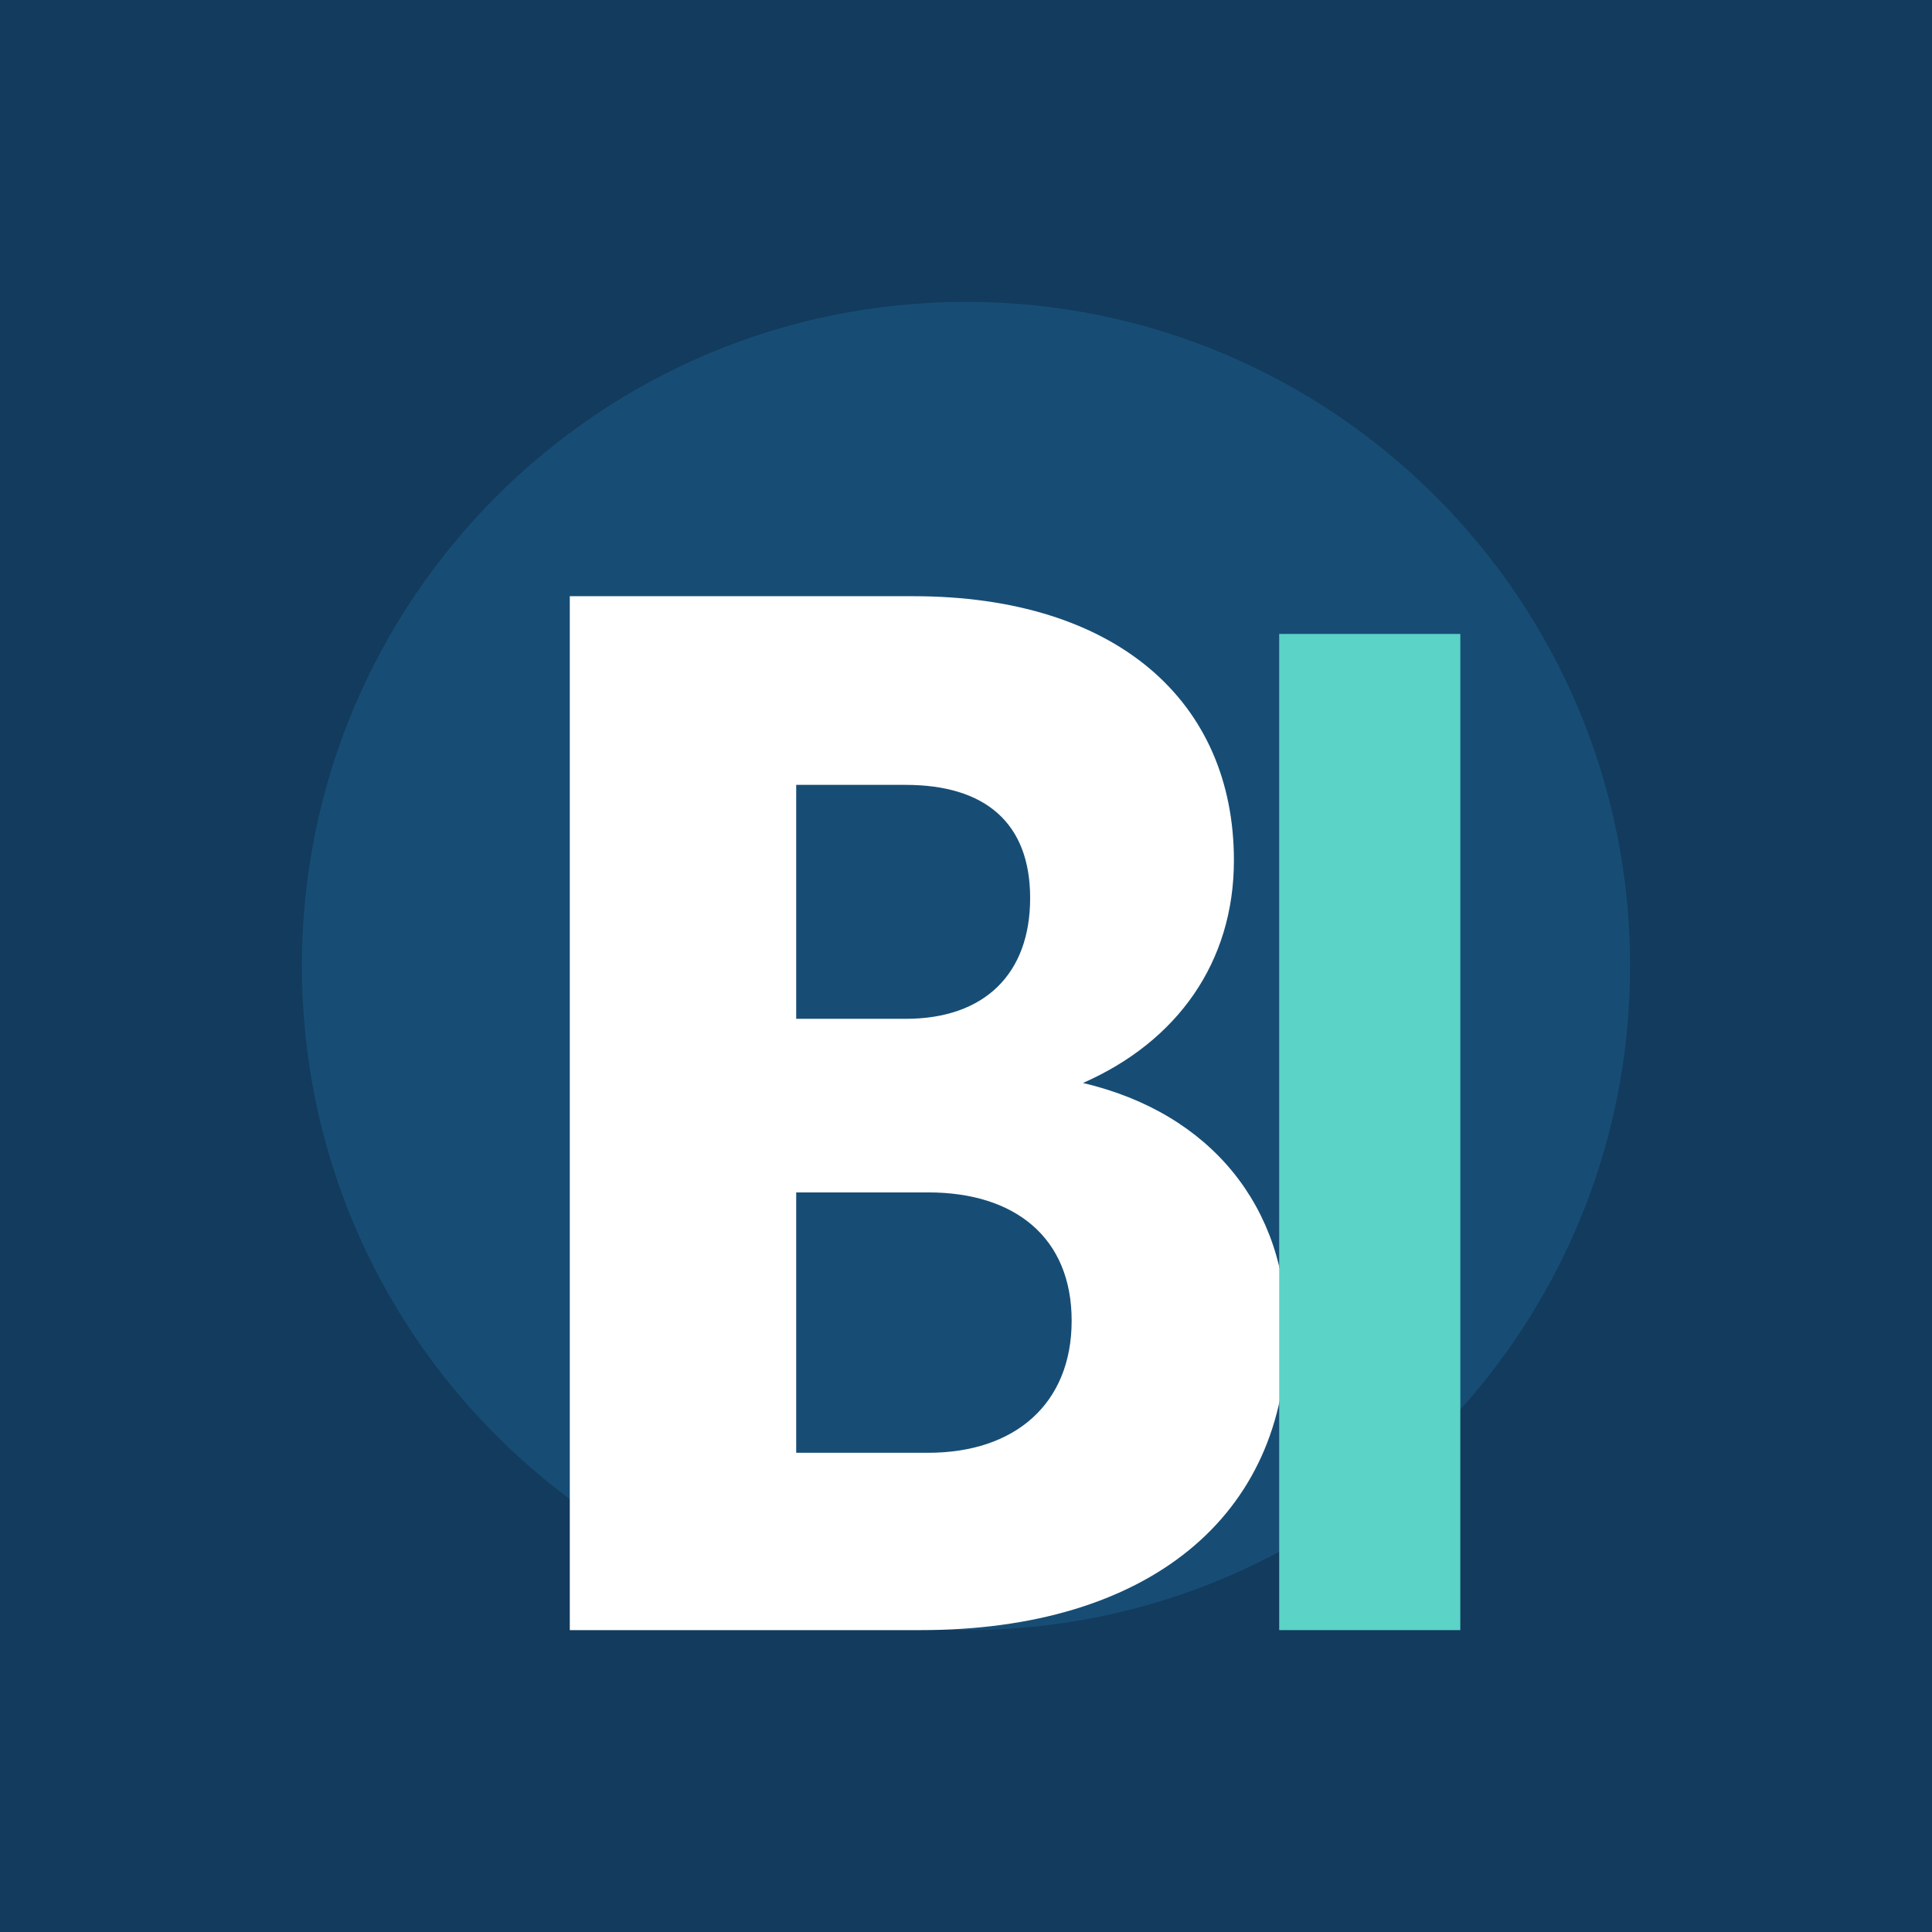
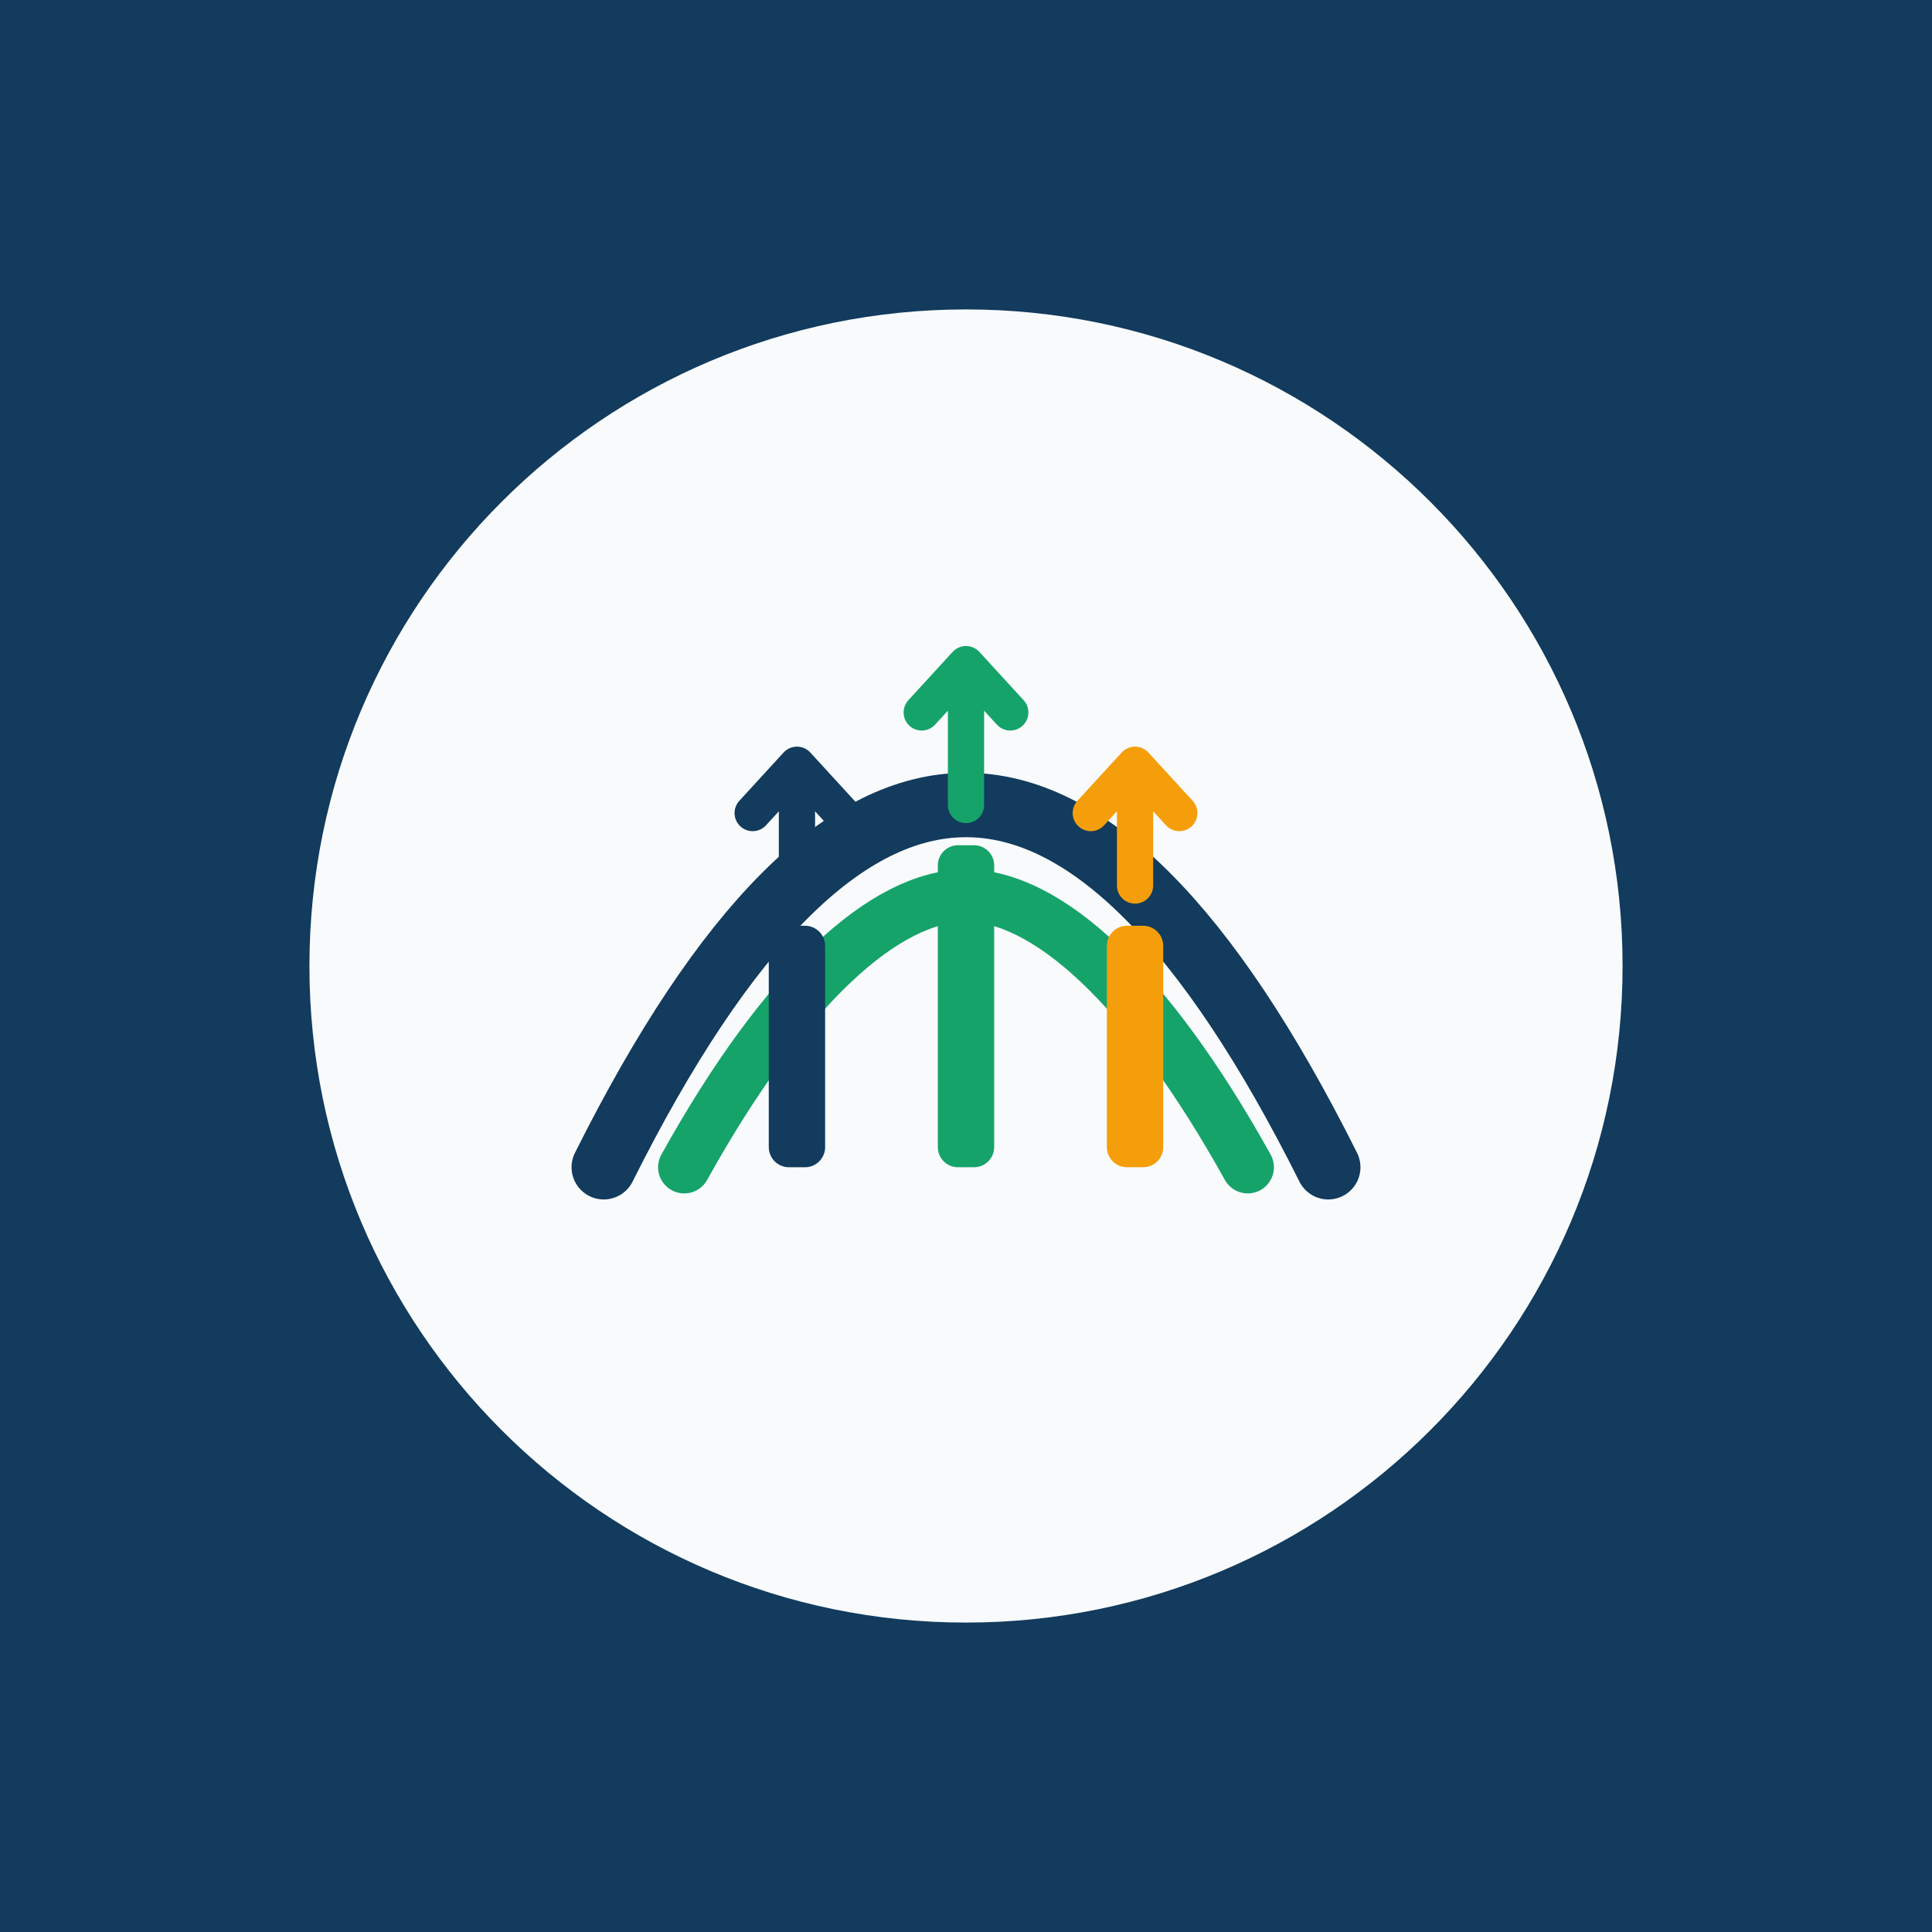
<svg xmlns="http://www.w3.org/2000/svg" viewBox="0 0 512 512">
-   <rect width="512" height="512" fill="#123b5d" />
-   <circle cx="256" cy="256" r="176" fill="#174d75" />
-   <path d="M151 158h91c54 0 85 28 85 70 0 27-15 48-40 59 34 8 54 33 54 66 0 49-37 79-97 79h-93zm60 50v62h29c21 0 33-12 33-32s-12-30-33-30zm0 108v69h35c23 0 38-13 38-35s-15-34-38-34z" fill="#fff" />
-   <path d="M339 168h48v264h-48z" fill="#5bd3c7" />
+   <rect width="512" height="512" rx="0" fill="#123B5D" />
+   <circle cx="256" cy="256" r="174" fill="#F8FAFC" />
+   <g transform="translate(128 128) scale(5.333333)">
+     <path d="M6 34c6-12 12-18 18-18s12 6 18 18" fill="none" stroke="#123B5D" stroke-width="3.2" stroke-linecap="round" />
+     <path d="M10 34c5-9 10-13.5 14-13.5S33 25 38 34" fill="none" stroke="#16A36A" stroke-width="2.6" stroke-linecap="round" />
+     <rect x="14.2" y="22" width="2.8" height="12" rx="1" fill="#123B5D" />
+     <rect x="22.6" y="18" width="2.8" height="16" rx="1" fill="#16A36A" />
+     <rect x="31" y="22" width="2.8" height="12" rx="1" fill="#F59E0B" />
+     <path d="M15.6 20v-6 M15.6 14l-2.2 2.4 M15.6 14l2.2 2.4" stroke="#123B5D" stroke-width="1.8" stroke-linecap="round" stroke-linejoin="round" fill="none" />
+     <path d="M24 16V9 M24 9l-2.2 2.4 M24 9l2.2 2.4" stroke="#16A36A" stroke-width="1.8" stroke-linecap="round" stroke-linejoin="round" fill="none" />
+     <path d="M32.4 20v-6 M32.4 14l-2.2 2.4 M32.4 14l2.2 2.4" stroke="#F59E0B" stroke-width="1.8" stroke-linecap="round" stroke-linejoin="round" fill="none" />
+   </g>
</svg>
